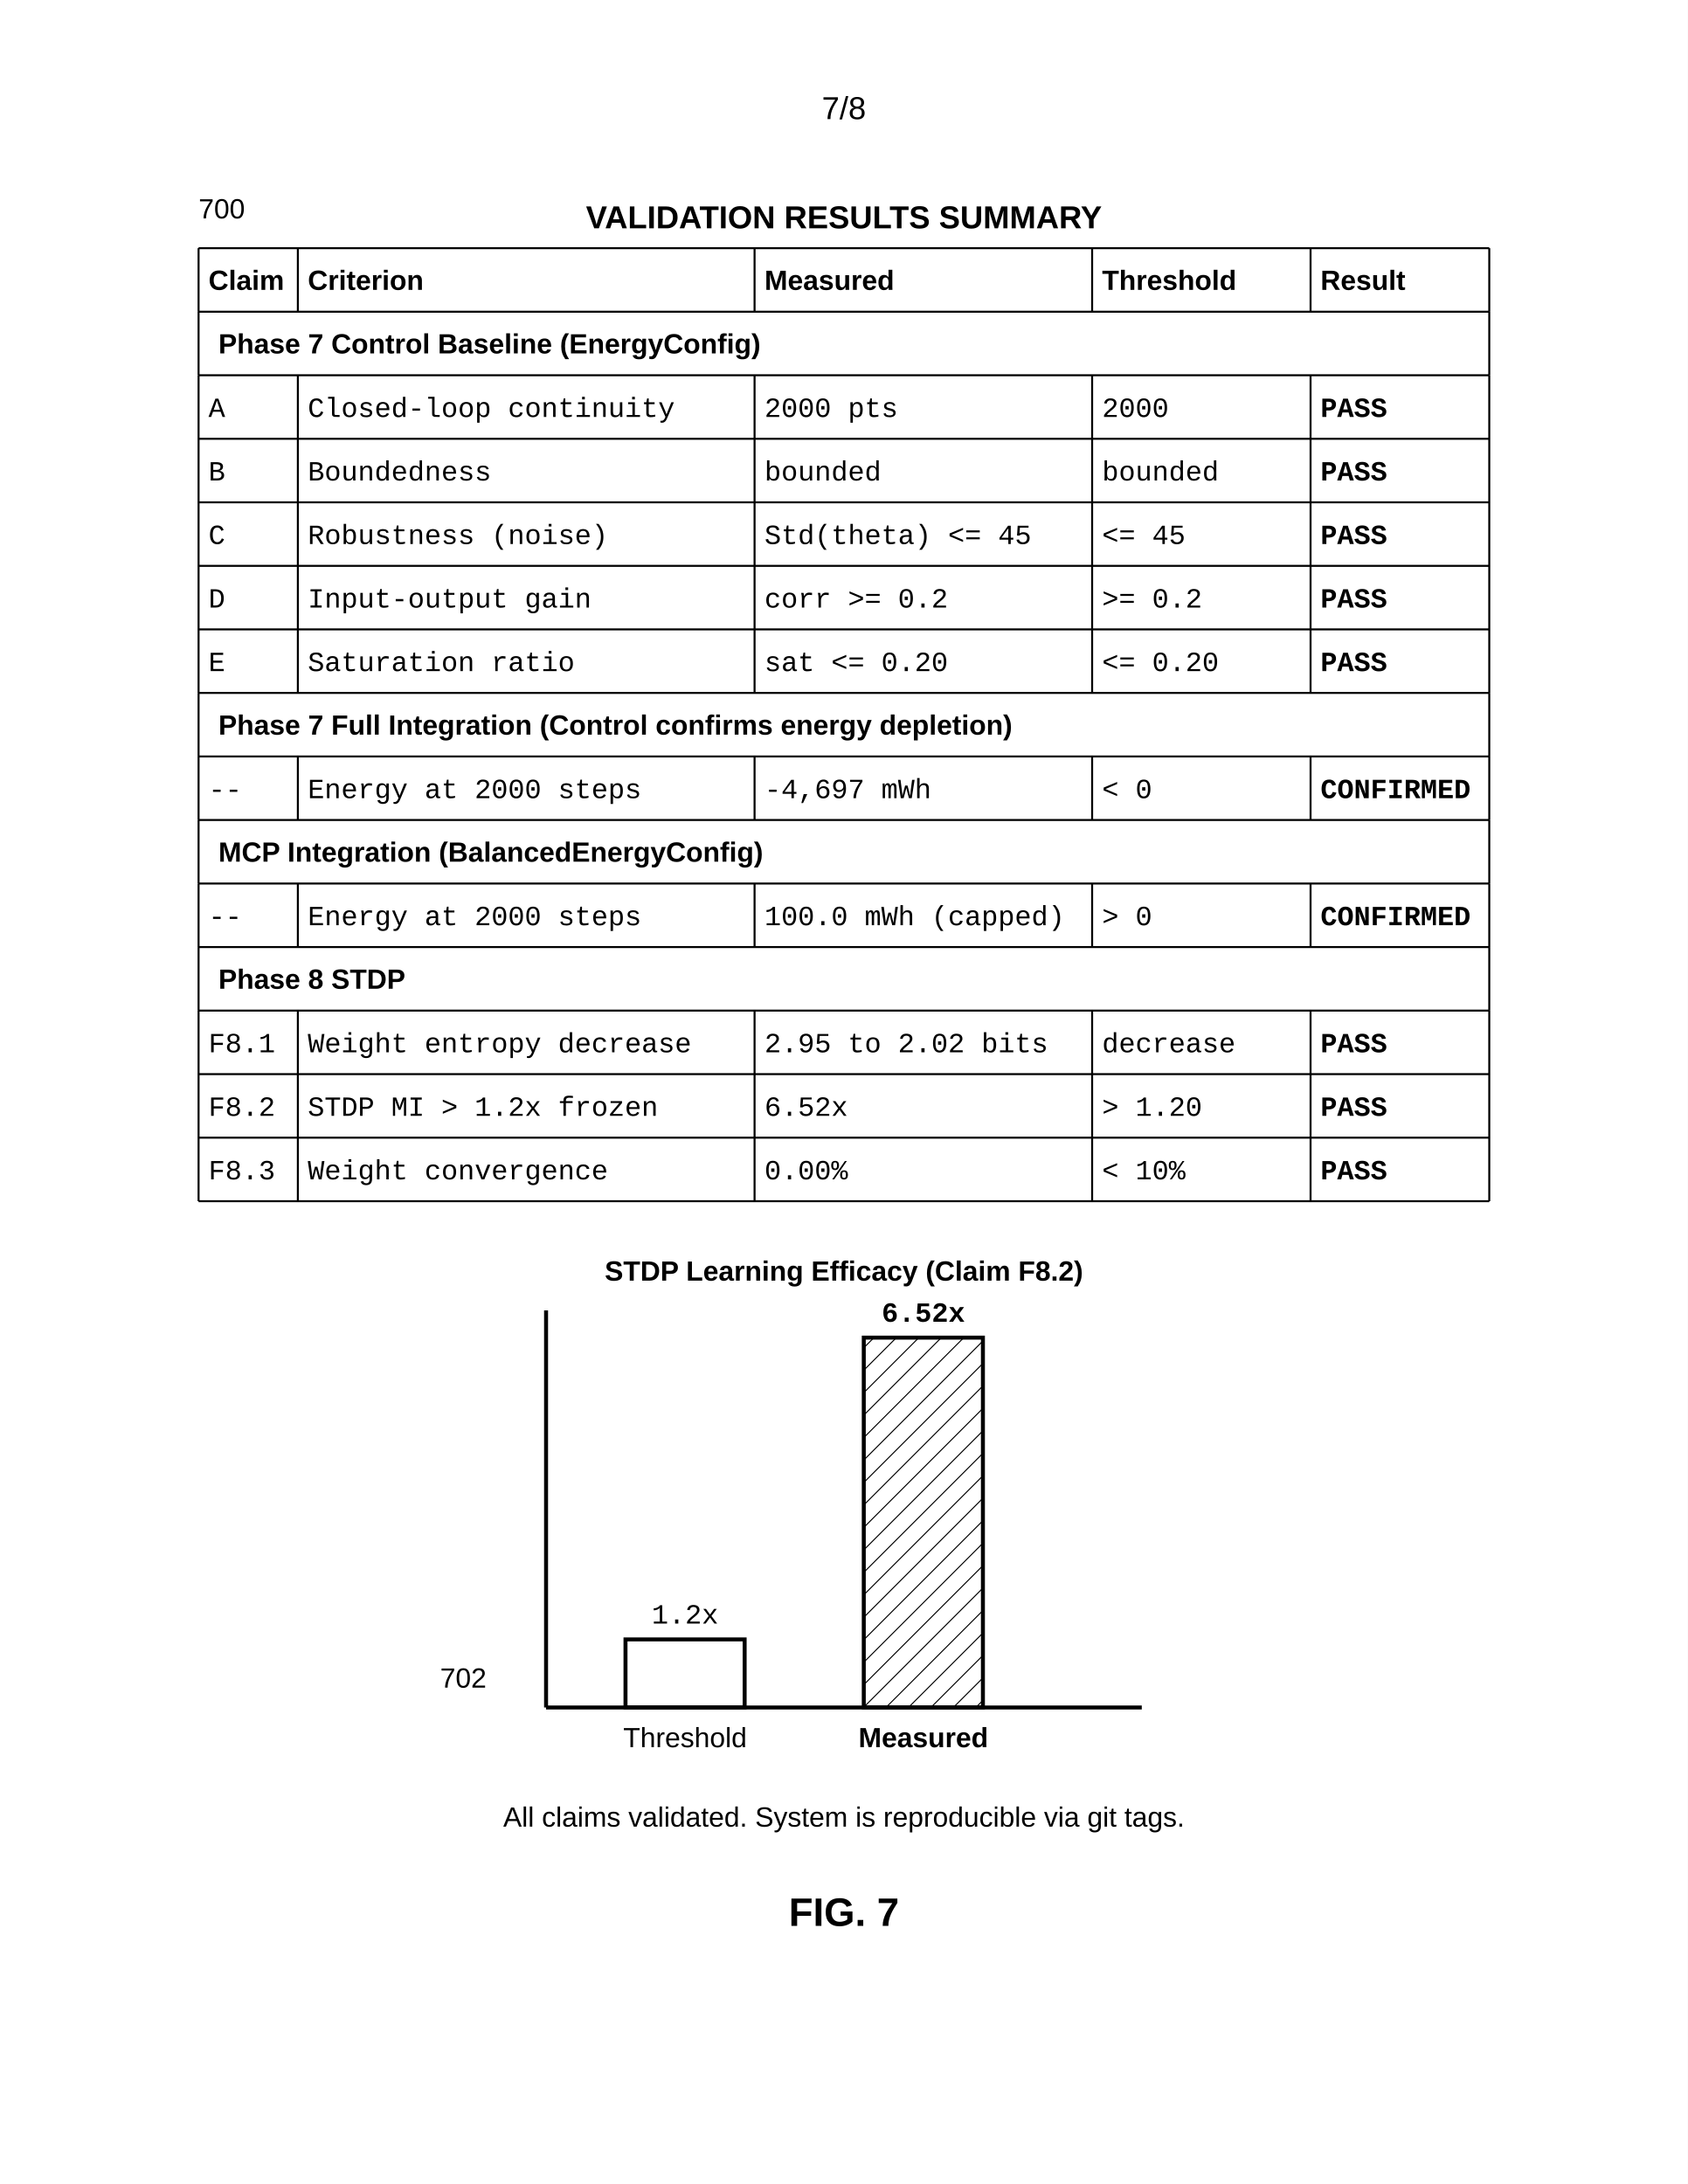
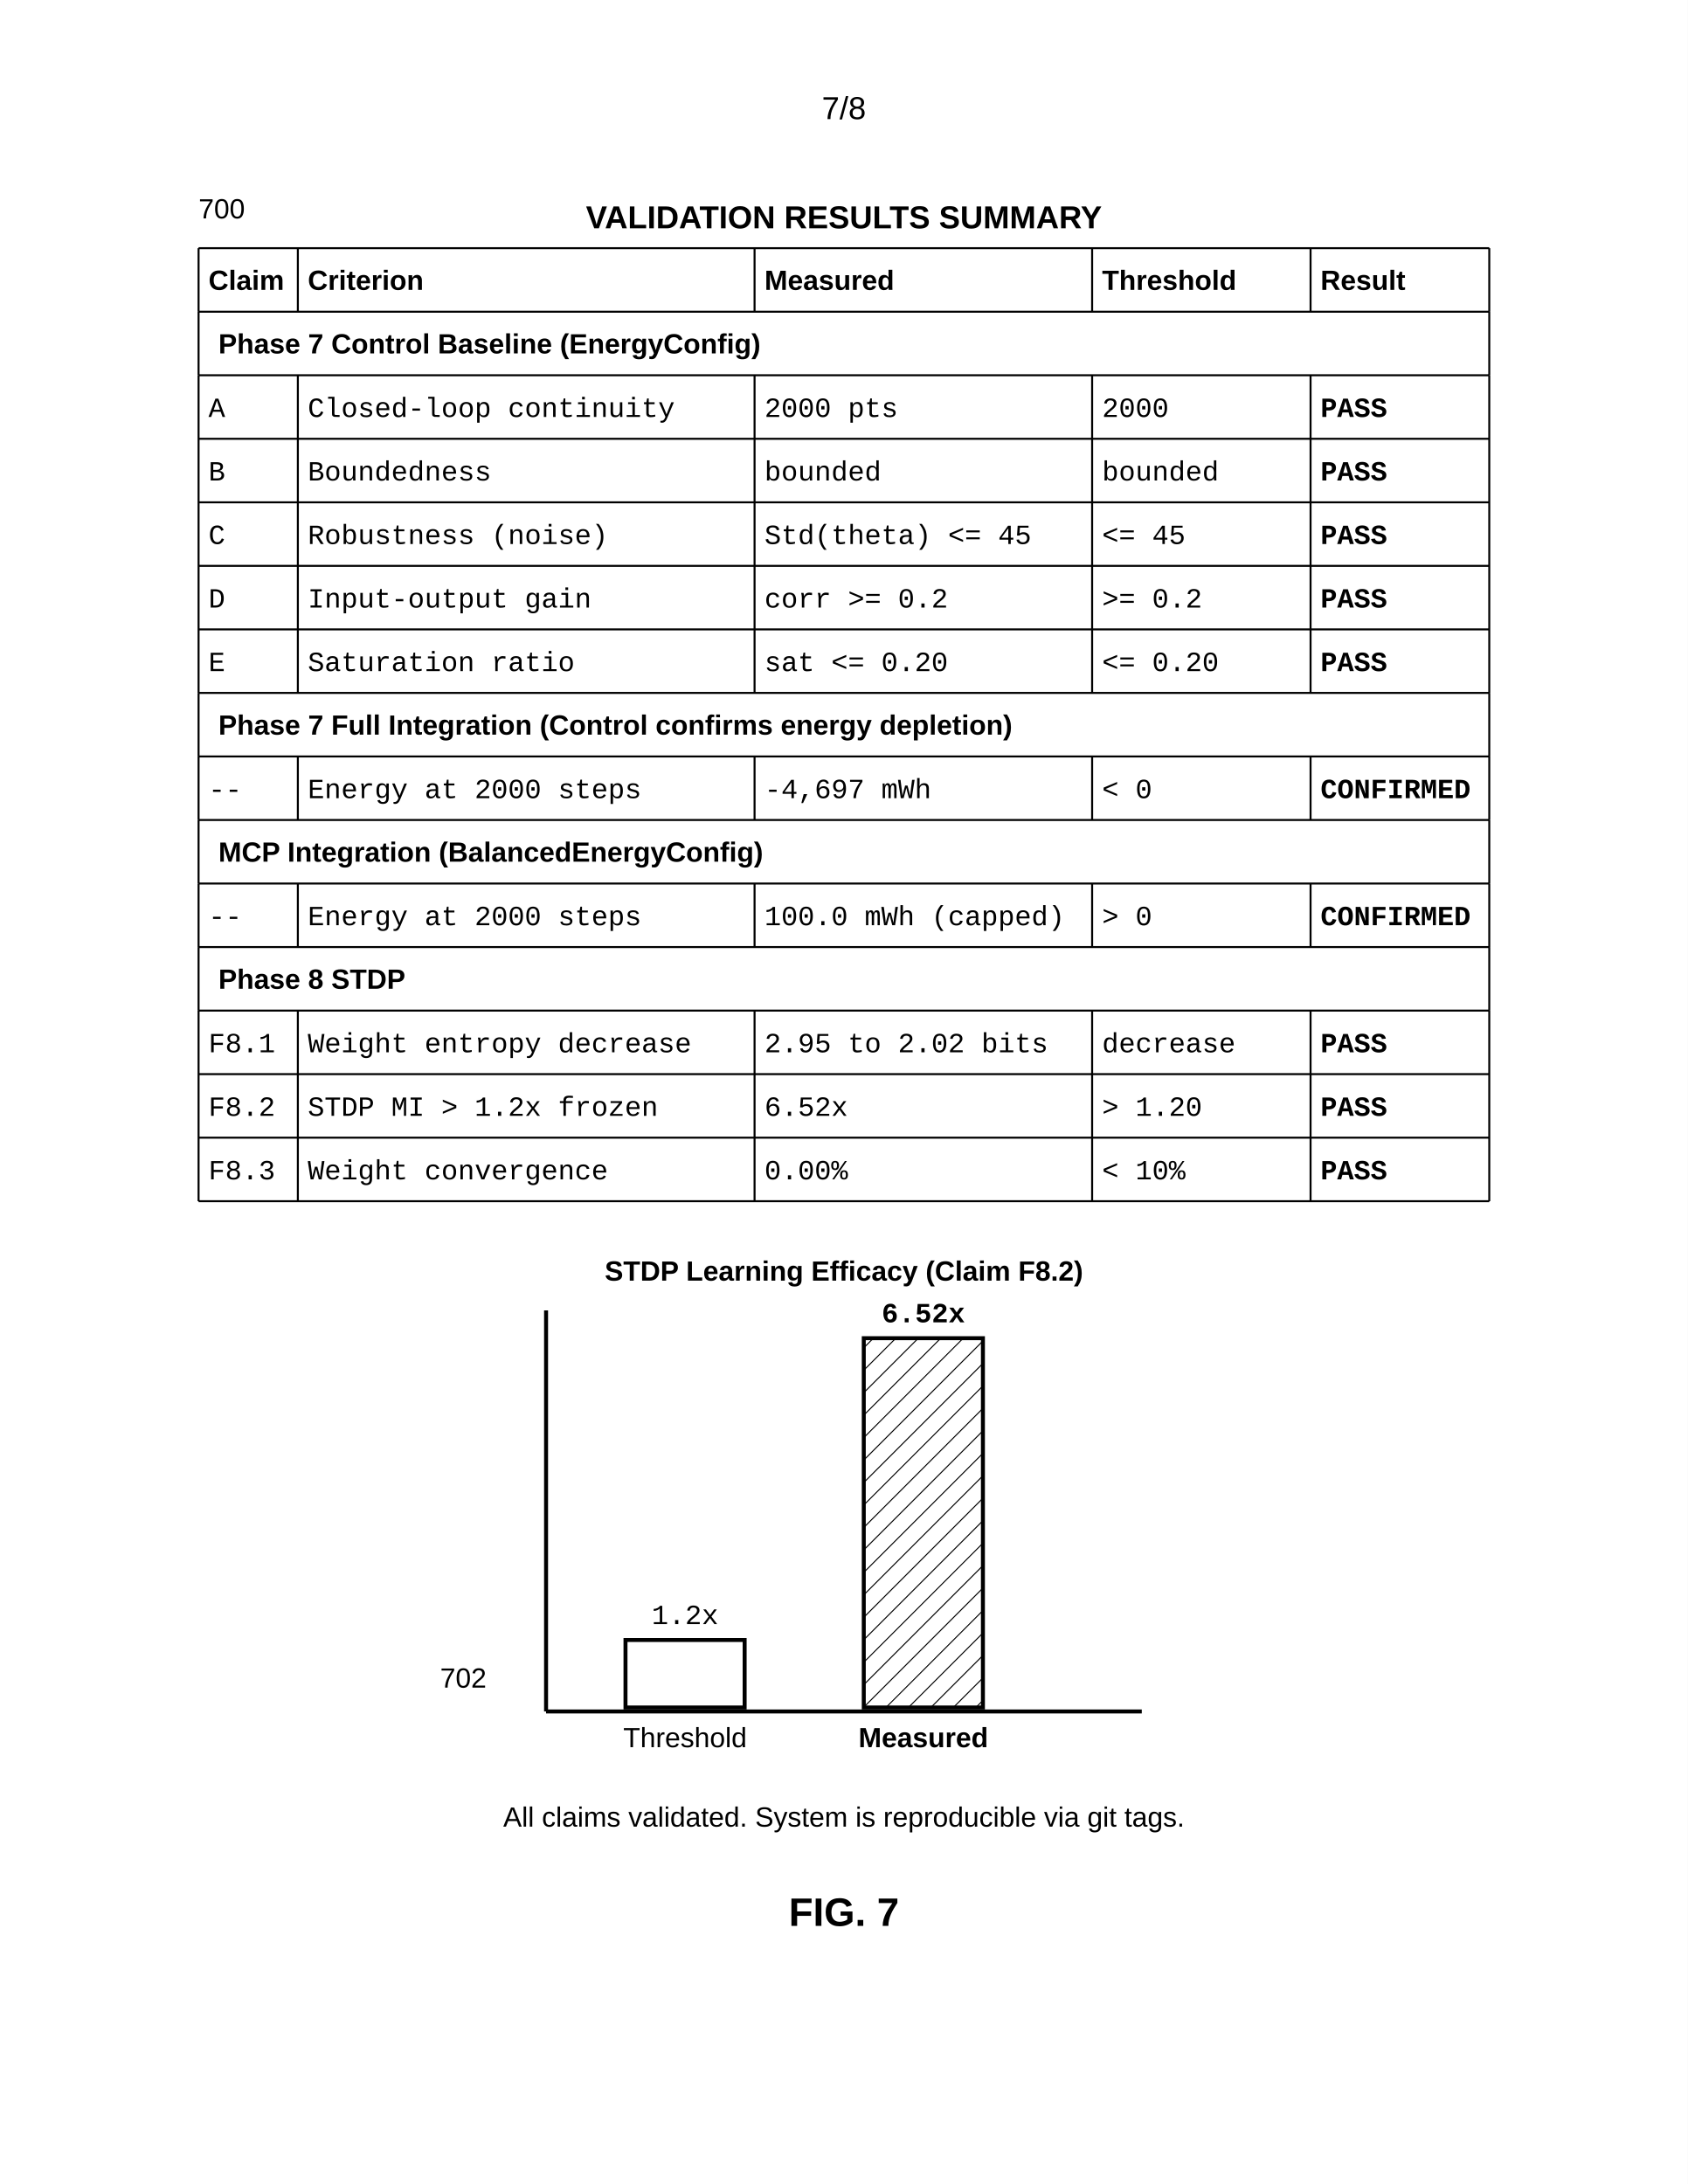
<svg xmlns="http://www.w3.org/2000/svg" width="8.5in" height="11in" viewBox="0 0 850 1100">
  <defs>
    <pattern id="hatch" width="8" height="8" patternUnits="userSpaceOnUse" patternTransform="rotate(45)">
      <line x1="0" y1="0" x2="0" y2="8" stroke="black" stroke-width="1" />
    </pattern>
  </defs>
  <rect width="100%" height="100%" fill="white" />
  <text x="425.0" y="60" font-family="Arial, sans-serif" font-size="16" text-anchor="middle">7/8</text>
  <g transform="translate(0, 50)">
    <text x="425.0" y="65" font-family="Arial, sans-serif" font-size="16" font-weight="bold" text-anchor="middle">VALIDATION RESULTS SUMMARY</text>
    <text x="105" y="96" font-family="Arial, sans-serif" font-size="14" font-weight="bold">Claim</text>
    <text x="155" y="96" font-family="Arial, sans-serif" font-size="14" font-weight="bold">Criterion</text>
    <text x="385" y="96" font-family="Arial, sans-serif" font-size="14" font-weight="bold">Measured</text>
    <text x="555" y="96" font-family="Arial, sans-serif" font-size="14" font-weight="bold">Threshold</text>
    <text x="665" y="96" font-family="Arial, sans-serif" font-size="14" font-weight="bold">Result</text>
    <text x="110" y="128" font-family="Arial, sans-serif" font-size="14" font-weight="bold">Phase 7 Control Baseline (EnergyConfig)</text>
    <text x="105" y="160" font-family="Courier New, monospace" font-size="14">A</text>
    <text x="155" y="160" font-family="Courier New, monospace" font-size="14">Closed-loop continuity</text>
    <text x="385" y="160" font-family="Courier New, monospace" font-size="14">2000 pts</text>
    <text x="555" y="160" font-family="Courier New, monospace" font-size="14">2000</text>
    <text x="665" y="160" font-family="Courier New, monospace" font-size="14" font-weight="bold">PASS</text>
    <text x="105" y="192" font-family="Courier New, monospace" font-size="14">B</text>
    <text x="155" y="192" font-family="Courier New, monospace" font-size="14">Boundedness</text>
    <text x="385" y="192" font-family="Courier New, monospace" font-size="14">bounded</text>
    <text x="555" y="192" font-family="Courier New, monospace" font-size="14">bounded</text>
    <text x="665" y="192" font-family="Courier New, monospace" font-size="14" font-weight="bold">PASS</text>
    <text x="105" y="224" font-family="Courier New, monospace" font-size="14">C</text>
    <text x="155" y="224" font-family="Courier New, monospace" font-size="14">Robustness (noise)</text>
    <text x="385" y="224" font-family="Courier New, monospace" font-size="14">Std(theta) &lt;= 45</text>
    <text x="555" y="224" font-family="Courier New, monospace" font-size="14">&lt;= 45</text>
    <text x="665" y="224" font-family="Courier New, monospace" font-size="14" font-weight="bold">PASS</text>
    <text x="105" y="256" font-family="Courier New, monospace" font-size="14">D</text>
    <text x="155" y="256" font-family="Courier New, monospace" font-size="14">Input-output gain</text>
    <text x="385" y="256" font-family="Courier New, monospace" font-size="14">corr &gt;= 0.2</text>
    <text x="555" y="256" font-family="Courier New, monospace" font-size="14">&gt;= 0.2</text>
    <text x="665" y="256" font-family="Courier New, monospace" font-size="14" font-weight="bold">PASS</text>
    <text x="105" y="288" font-family="Courier New, monospace" font-size="14">E</text>
    <text x="155" y="288" font-family="Courier New, monospace" font-size="14">Saturation ratio</text>
    <text x="385" y="288" font-family="Courier New, monospace" font-size="14">sat &lt;= 0.20</text>
    <text x="555" y="288" font-family="Courier New, monospace" font-size="14">&lt;= 0.20</text>
    <text x="665" y="288" font-family="Courier New, monospace" font-size="14" font-weight="bold">PASS</text>
    <text x="110" y="320" font-family="Arial, sans-serif" font-size="14" font-weight="bold">Phase 7 Full Integration (Control confirms energy depletion)</text>
    <text x="105" y="352" font-family="Courier New, monospace" font-size="14">--</text>
    <text x="155" y="352" font-family="Courier New, monospace" font-size="14">Energy at 2000 steps</text>
    <text x="385" y="352" font-family="Courier New, monospace" font-size="14">-4,697 mWh</text>
    <text x="555" y="352" font-family="Courier New, monospace" font-size="14">&lt; 0</text>
    <text x="665" y="352" font-family="Courier New, monospace" font-size="14" font-weight="bold">CONFIRMED</text>
    <text x="110" y="384" font-family="Arial, sans-serif" font-size="14" font-weight="bold">MCP Integration (BalancedEnergyConfig)</text>
    <text x="105" y="416" font-family="Courier New, monospace" font-size="14">--</text>
    <text x="155" y="416" font-family="Courier New, monospace" font-size="14">Energy at 2000 steps</text>
    <text x="385" y="416" font-family="Courier New, monospace" font-size="14">100.0 mWh (capped)</text>
    <text x="555" y="416" font-family="Courier New, monospace" font-size="14">&gt; 0</text>
    <text x="665" y="416" font-family="Courier New, monospace" font-size="14" font-weight="bold">CONFIRMED</text>
    <text x="110" y="448" font-family="Arial, sans-serif" font-size="14" font-weight="bold">Phase 8 STDP</text>
    <text x="105" y="480" font-family="Courier New, monospace" font-size="14">F8.1</text>
    <text x="155" y="480" font-family="Courier New, monospace" font-size="14">Weight entropy decrease</text>
    <text x="385" y="480" font-family="Courier New, monospace" font-size="14">2.95 to 2.02 bits</text>
    <text x="555" y="480" font-family="Courier New, monospace" font-size="14">decrease</text>
    <text x="665" y="480" font-family="Courier New, monospace" font-size="14" font-weight="bold">PASS</text>
    <text x="105" y="512" font-family="Courier New, monospace" font-size="14">F8.2</text>
    <text x="155" y="512" font-family="Courier New, monospace" font-size="14">STDP MI &gt; 1.2x frozen</text>
    <text x="385" y="512" font-family="Courier New, monospace" font-size="14">6.52x</text>
    <text x="555" y="512" font-family="Courier New, monospace" font-size="14">&gt; 1.20</text>
    <text x="665" y="512" font-family="Courier New, monospace" font-size="14" font-weight="bold">PASS</text>
    <text x="105" y="544" font-family="Courier New, monospace" font-size="14">F8.3</text>
    <text x="155" y="544" font-family="Courier New, monospace" font-size="14">Weight convergence</text>
    <text x="385" y="544" font-family="Courier New, monospace" font-size="14">0.00%</text>
    <text x="555" y="544" font-family="Courier New, monospace" font-size="14">&lt; 10%</text>
    <text x="665" y="544" font-family="Courier New, monospace" font-size="14" font-weight="bold">PASS</text>
    <line x1="100" y1="75" x2="750" y2="75" stroke="black" stroke-width="1" />
    <line x1="100" y1="107" x2="750" y2="107" stroke="black" stroke-width="1" />
    <line x1="100" y1="139" x2="750" y2="139" stroke="black" stroke-width="1" />
    <line x1="100" y1="171" x2="750" y2="171" stroke="black" stroke-width="1" />
    <line x1="100" y1="203" x2="750" y2="203" stroke="black" stroke-width="1" />
    <line x1="100" y1="235" x2="750" y2="235" stroke="black" stroke-width="1" />
    <line x1="100" y1="267" x2="750" y2="267" stroke="black" stroke-width="1" />
    <line x1="100" y1="299" x2="750" y2="299" stroke="black" stroke-width="1" />
    <line x1="100" y1="331" x2="750" y2="331" stroke="black" stroke-width="1" />
    <line x1="100" y1="363" x2="750" y2="363" stroke="black" stroke-width="1" />
    <line x1="100" y1="395" x2="750" y2="395" stroke="black" stroke-width="1" />
    <line x1="100" y1="427" x2="750" y2="427" stroke="black" stroke-width="1" />
    <line x1="100" y1="459" x2="750" y2="459" stroke="black" stroke-width="1" />
    <line x1="100" y1="491" x2="750" y2="491" stroke="black" stroke-width="1" />
    <line x1="100" y1="523" x2="750" y2="523" stroke="black" stroke-width="1" />
    <line x1="100" y1="555" x2="750" y2="555" stroke="black" stroke-width="1" />
    <line x1="100" y1="75" x2="100" y2="107" stroke="black" stroke-width="1" />
    <line x1="100" y1="107" x2="100" y2="139" stroke="black" stroke-width="1" />
    <line x1="100" y1="139" x2="100" y2="299" stroke="black" stroke-width="1" />
    <line x1="100" y1="299" x2="100" y2="331" stroke="black" stroke-width="1" />
    <line x1="100" y1="331" x2="100" y2="363" stroke="black" stroke-width="1" />
    <line x1="100" y1="363" x2="100" y2="395" stroke="black" stroke-width="1" />
    <line x1="100" y1="395" x2="100" y2="427" stroke="black" stroke-width="1" />
    <line x1="100" y1="427" x2="100" y2="459" stroke="black" stroke-width="1" />
    <line x1="100" y1="459" x2="100" y2="555" stroke="black" stroke-width="1" />
    <line x1="150" y1="75" x2="150" y2="107" stroke="black" stroke-width="1" />
    <line x1="150" y1="139" x2="150" y2="299" stroke="black" stroke-width="1" />
    <line x1="150" y1="331" x2="150" y2="363" stroke="black" stroke-width="1" />
    <line x1="150" y1="395" x2="150" y2="427" stroke="black" stroke-width="1" />
    <line x1="150" y1="459" x2="150" y2="555" stroke="black" stroke-width="1" />
    <line x1="380" y1="75" x2="380" y2="107" stroke="black" stroke-width="1" />
    <line x1="380" y1="139" x2="380" y2="299" stroke="black" stroke-width="1" />
    <line x1="380" y1="331" x2="380" y2="363" stroke="black" stroke-width="1" />
    <line x1="380" y1="395" x2="380" y2="427" stroke="black" stroke-width="1" />
    <line x1="380" y1="459" x2="380" y2="555" stroke="black" stroke-width="1" />
    <line x1="550" y1="75" x2="550" y2="107" stroke="black" stroke-width="1" />
    <line x1="550" y1="139" x2="550" y2="299" stroke="black" stroke-width="1" />
    <line x1="550" y1="331" x2="550" y2="363" stroke="black" stroke-width="1" />
    <line x1="550" y1="395" x2="550" y2="427" stroke="black" stroke-width="1" />
    <line x1="550" y1="459" x2="550" y2="555" stroke="black" stroke-width="1" />
    <line x1="660" y1="75" x2="660" y2="107" stroke="black" stroke-width="1" />
    <line x1="660" y1="139" x2="660" y2="299" stroke="black" stroke-width="1" />
    <line x1="660" y1="331" x2="660" y2="363" stroke="black" stroke-width="1" />
    <line x1="660" y1="395" x2="660" y2="427" stroke="black" stroke-width="1" />
    <line x1="660" y1="459" x2="660" y2="555" stroke="black" stroke-width="1" />
    <line x1="750" y1="75" x2="750" y2="107" stroke="black" stroke-width="1" />
    <line x1="750" y1="107" x2="750" y2="139" stroke="black" stroke-width="1" />
    <line x1="750" y1="139" x2="750" y2="299" stroke="black" stroke-width="1" />
    <line x1="750" y1="299" x2="750" y2="331" stroke="black" stroke-width="1" />
    <line x1="750" y1="331" x2="750" y2="363" stroke="black" stroke-width="1" />
    <line x1="750" y1="363" x2="750" y2="395" stroke="black" stroke-width="1" />
    <line x1="750" y1="395" x2="750" y2="427" stroke="black" stroke-width="1" />
    <line x1="750" y1="427" x2="750" y2="459" stroke="black" stroke-width="1" />
    <line x1="750" y1="459" x2="750" y2="555" stroke="black" stroke-width="1" />
    <text x="100" y="60" font-family="Arial, sans-serif" font-size="14" text-anchor="start">700</text>
    <text x="425.0" y="595" font-family="Arial, sans-serif" font-size="14" font-weight="bold" text-anchor="middle">STDP Learning Efficacy (Claim F8.2)</text>
-     <line x1="275.0" y1="610" x2="275.0" y2="810" stroke="black" stroke-width="2" />
-     <line x1="275.0" y1="810" x2="575.0" y2="810" stroke="black" stroke-width="2" />
-     <rect x="315.0" y="775.714" width="60" height="34.286" fill="none" stroke="black" stroke-width="2" />
-     <text x="345.0" y="767.714" font-family="Courier New, monospace" font-size="14" text-anchor="middle">1.2x</text>
+     <line x1="275.0" y1="610" x2="275.0" y2="812" stroke="black" stroke-width="2" />
+     <line x1="275.0" y1="812" x2="575.0" y2="812" stroke="black" stroke-width="2" />
+     <rect x="315.0" y="776" width="60" height="34" fill="none" stroke="black" stroke-width="2" />
+     <text x="345.0" y="768" font-family="Courier New, monospace" font-size="14" text-anchor="middle">1.2x</text>
    <text x="345.0" y="830" font-family="Arial, sans-serif" font-size="14" text-anchor="middle">Threshold</text>
-     <rect x="435.0" y="623.714" width="60" height="186.286" fill="url(#hatch)" stroke="black" stroke-width="2" />
-     <text x="465.0" y="615.714" font-family="Courier New, monospace" font-size="14" font-weight="bold" text-anchor="middle">6.52x</text>
+     <rect x="435.0" y="624" width="60" height="186" fill="url(#hatch)" stroke="black" stroke-width="2" />
+     <text x="465.0" y="616" font-family="Courier New, monospace" font-size="14" font-weight="bold" text-anchor="middle">6.52x</text>
    <text x="465.0" y="830" font-family="Arial, sans-serif" font-size="14" font-weight="bold" text-anchor="middle">Measured</text>
    <text x="245" y="800" font-family="Arial, sans-serif" font-size="14" text-anchor="end">702</text>
    <text x="425.0" y="870" font-family="Arial, sans-serif" font-size="14" text-anchor="middle">All claims validated. System is reproducible via git tags.</text>
    <text x="425.0" y="920" font-family="Arial, sans-serif" font-size="20" font-weight="bold" text-anchor="middle">FIG. 7</text>
  </g>
</svg>
